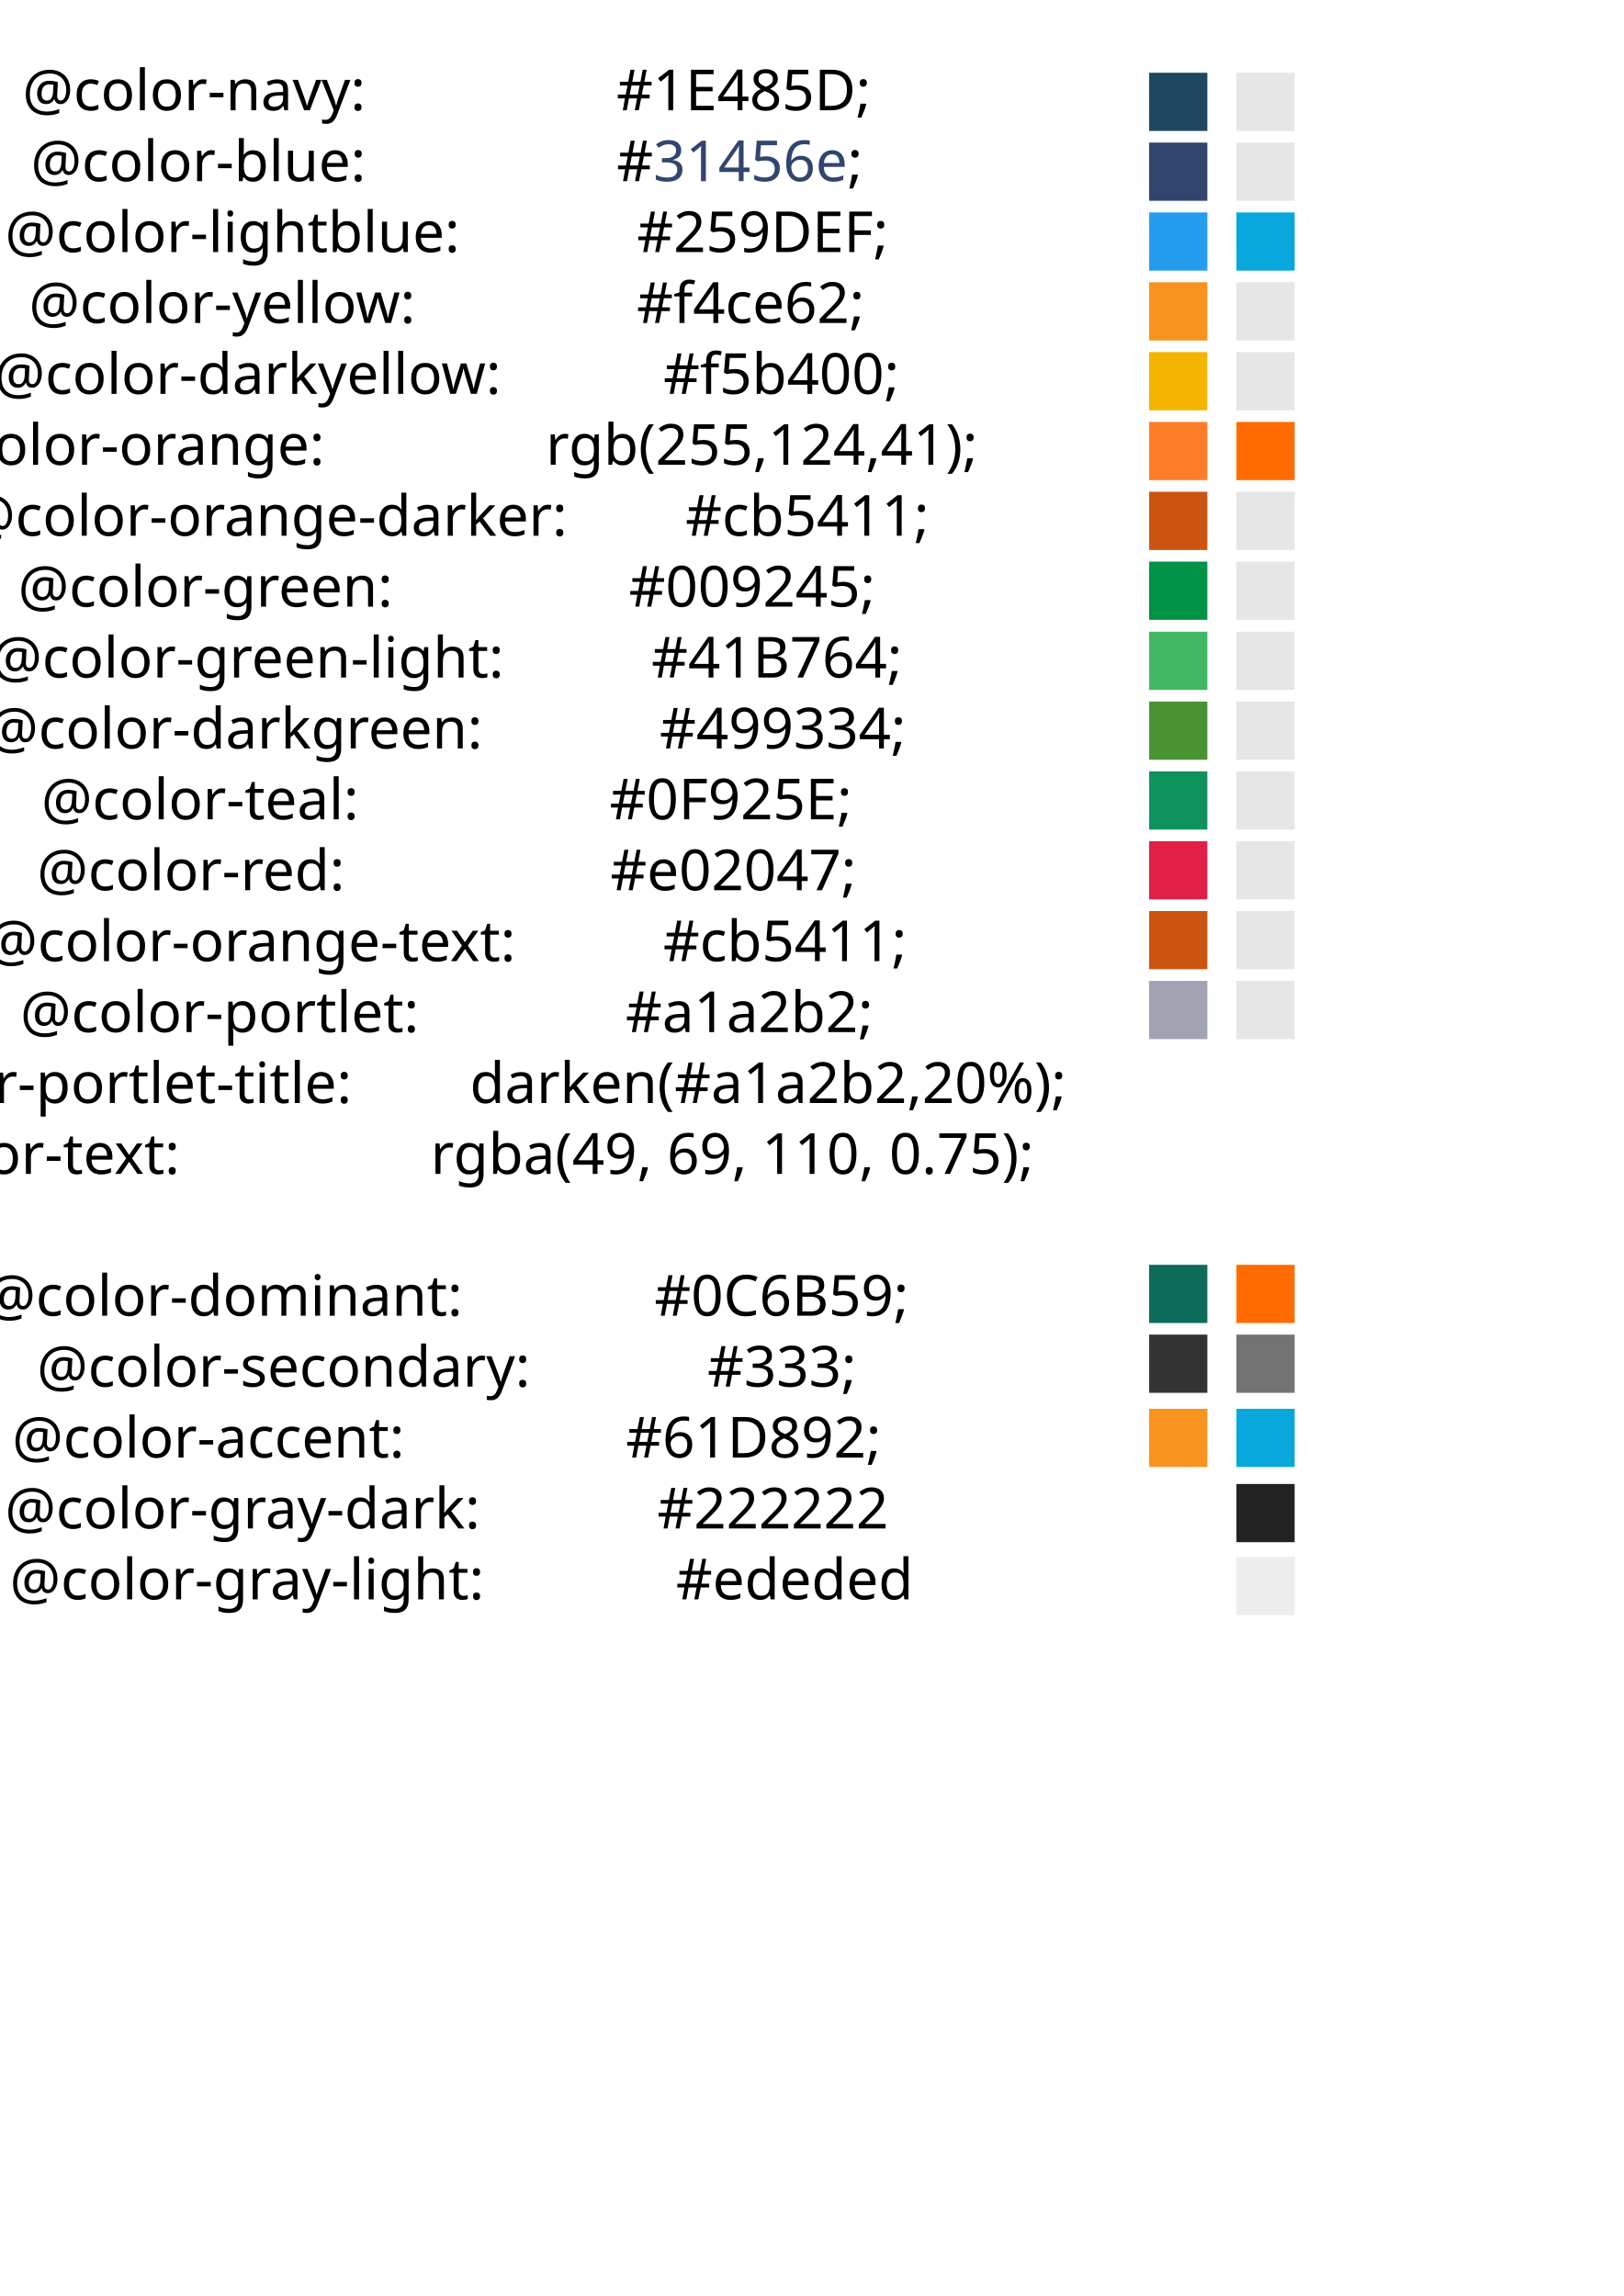
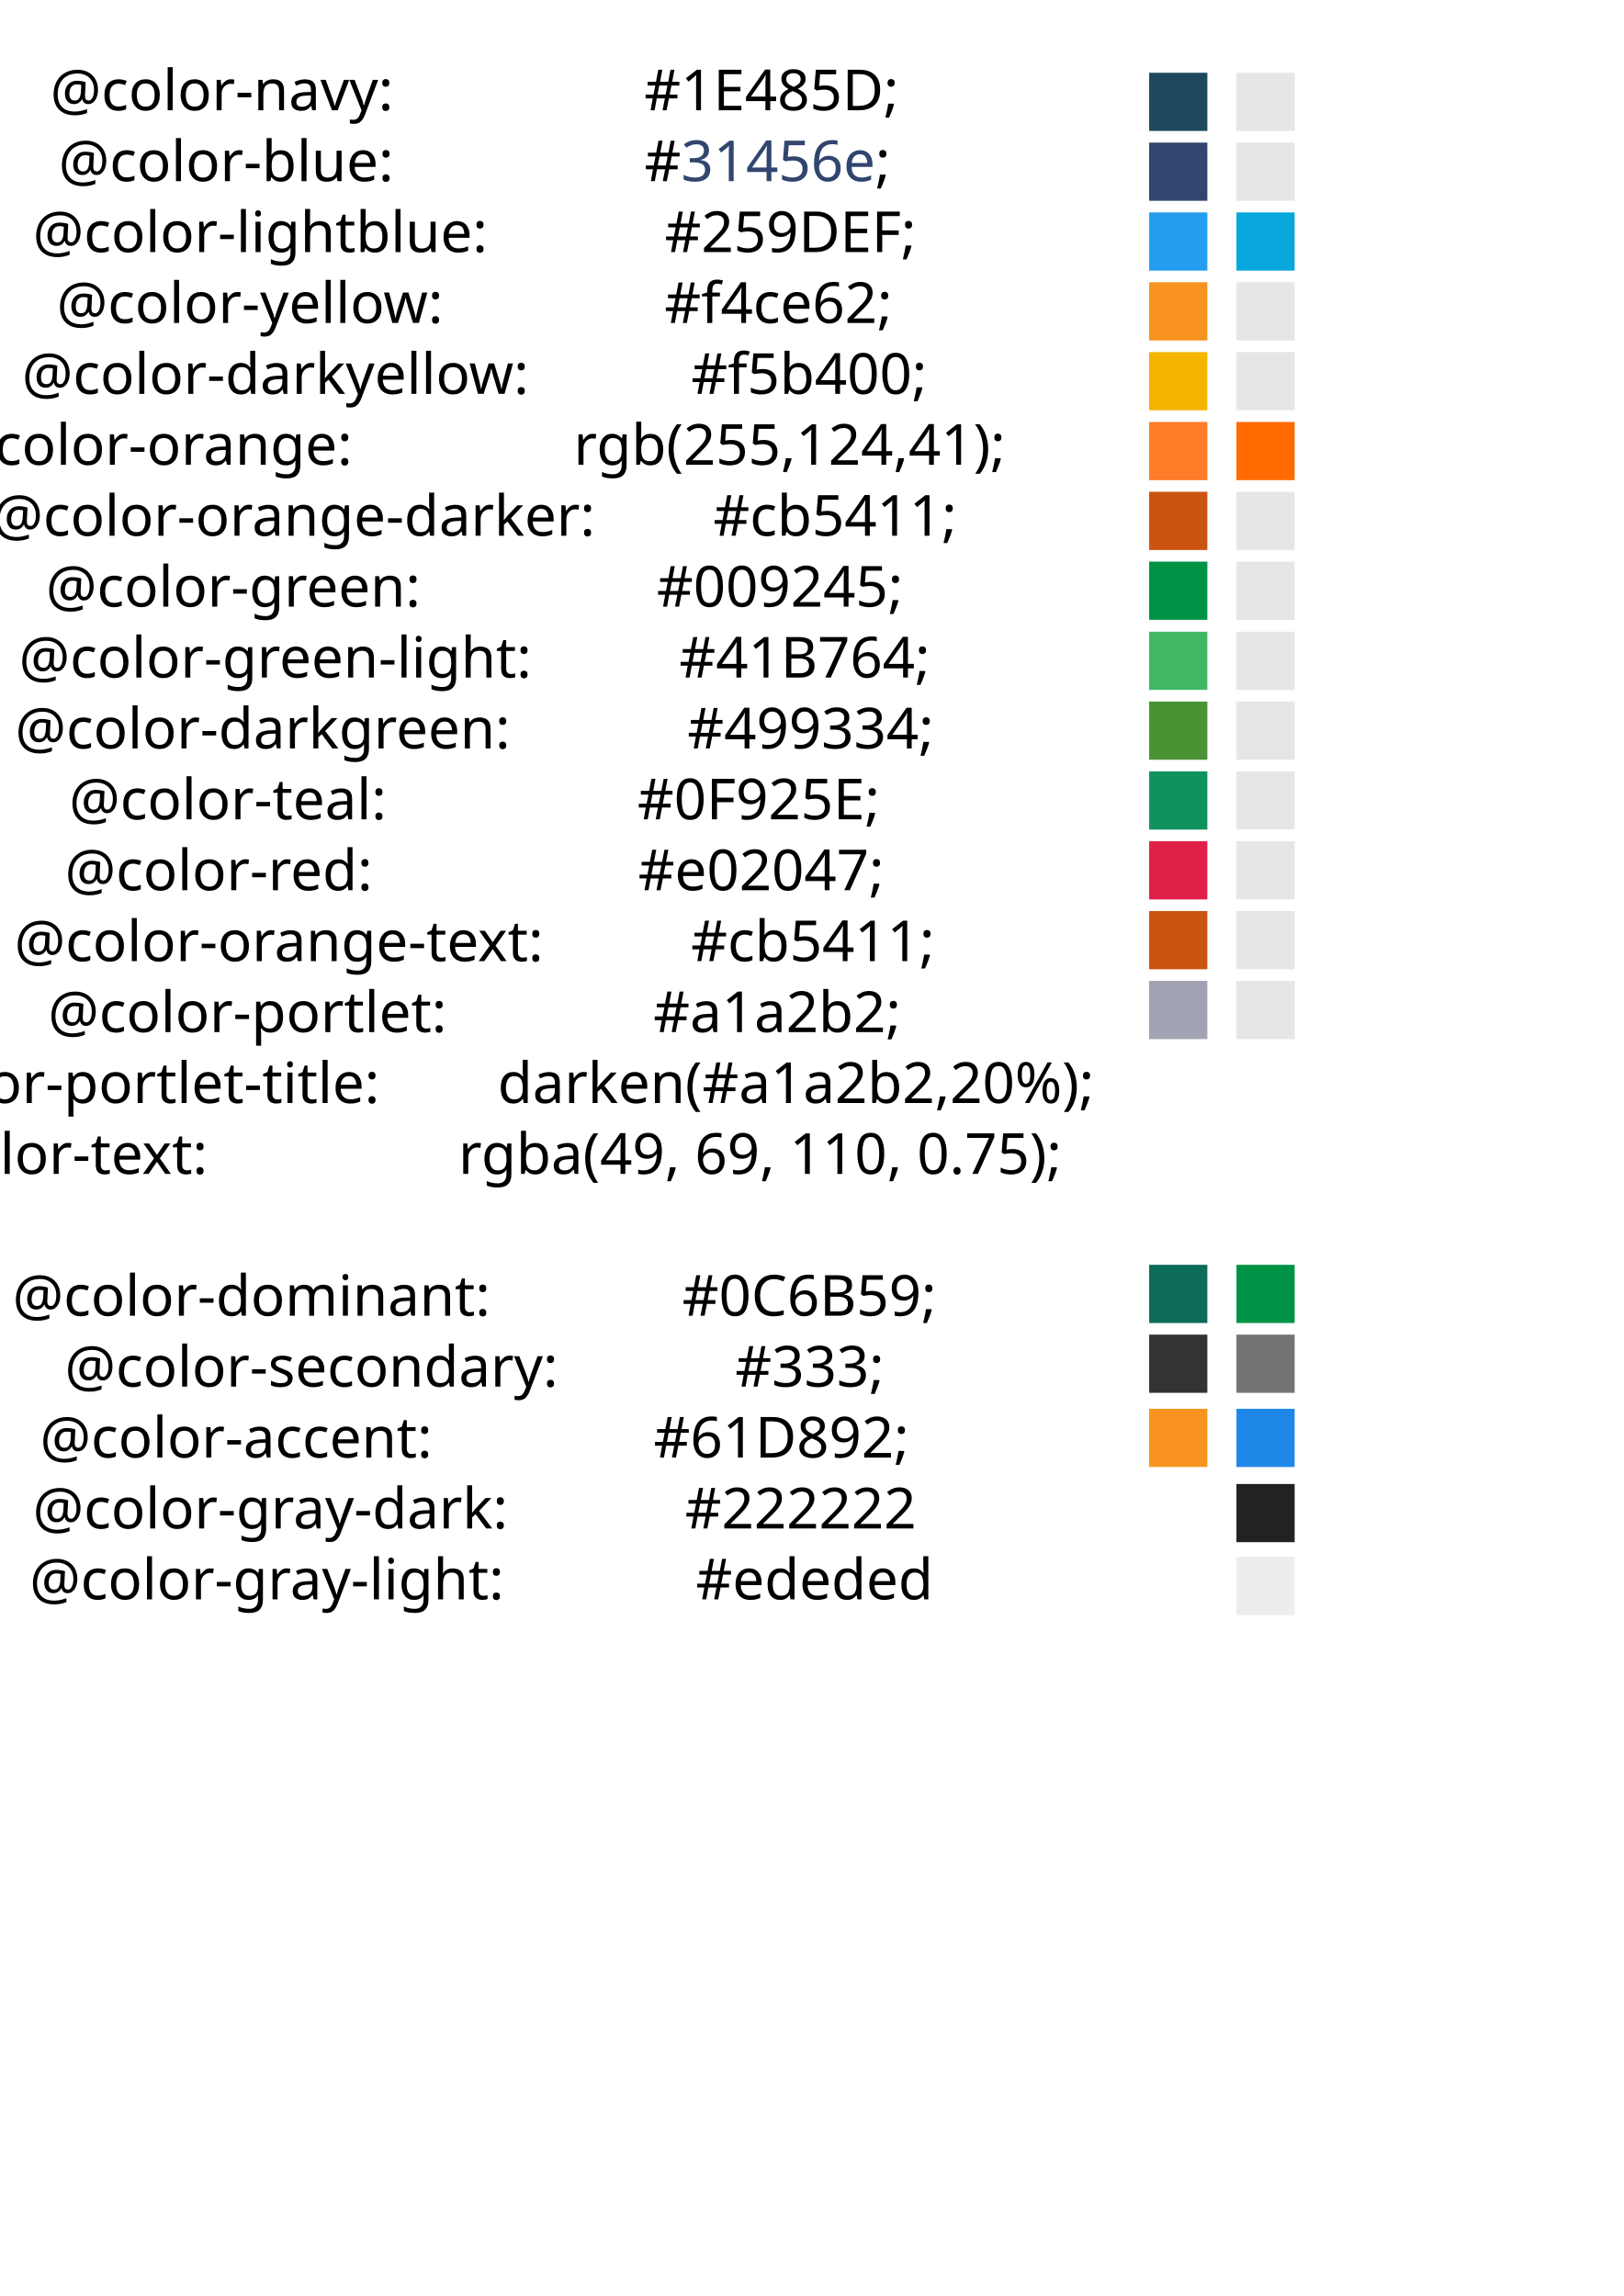
<svg xmlns="http://www.w3.org/2000/svg" width="210mm" height="297mm" viewBox="0 0 744.094 1052.362" id="svg2" version="1.1">
  <defs id="defs4" />
  <g id="layer1">
    <rect style="opacity:1;fill:#1e485d;fill-opacity:1;fill-rule:evenodd;stroke:none;stroke-width:4.352;stroke-linecap:round;stroke-linejoin:bevel;stroke-miterlimit:4;stroke-dasharray:none;stroke-dashoffset:0;stroke-opacity:1" id="rect4136" width="26.675" height="26.675" x="526.621" y="33.347" />
    <rect y="65.357" x="526.621" height="26.675" width="26.675" id="rect4138" style="opacity:1;fill:#31456e;fill-opacity:1;fill-rule:evenodd;stroke:none;stroke-width:4.352;stroke-linecap:round;stroke-linejoin:bevel;stroke-miterlimit:4;stroke-dasharray:none;stroke-dashoffset:0;stroke-opacity:1" />
    <rect style="opacity:1;fill:#259def;fill-opacity:1;fill-rule:evenodd;stroke:none;stroke-width:4.352;stroke-linecap:round;stroke-linejoin:bevel;stroke-miterlimit:4;stroke-dasharray:none;stroke-dashoffset:0;stroke-opacity:1" id="rect4140" width="26.675" height="26.675" x="526.621" y="97.367" />
    <rect y="129.377" x="526.621" height="26.675" width="26.675" id="rect4142" style="opacity:1;fill:#f7931e;fill-opacity:1;fill-rule:evenodd;stroke:none;stroke-width:4.352;stroke-linecap:round;stroke-linejoin:bevel;stroke-miterlimit:4;stroke-dasharray:none;stroke-dashoffset:0;stroke-opacity:1" />
    <rect style="opacity:1;fill:#f5b400;fill-opacity:1;fill-rule:evenodd;stroke:none;stroke-width:4.352;stroke-linecap:round;stroke-linejoin:bevel;stroke-miterlimit:4;stroke-dasharray:none;stroke-dashoffset:0;stroke-opacity:1" id="rect4144" width="26.675" height="26.675" x="526.621" y="161.387" />
    <rect y="193.397" x="526.621" height="26.675" width="26.675" id="rect4146" style="opacity:1;fill:#ff7c29;fill-opacity:1;fill-rule:evenodd;stroke:none;stroke-width:4.352;stroke-linecap:round;stroke-linejoin:bevel;stroke-miterlimit:4;stroke-dasharray:none;stroke-dashoffset:0;stroke-opacity:1" />
    <rect style="opacity:1;fill:#cb5411;fill-opacity:1;fill-rule:evenodd;stroke:none;stroke-width:4.352;stroke-linecap:round;stroke-linejoin:bevel;stroke-miterlimit:4;stroke-dasharray:none;stroke-dashoffset:0;stroke-opacity:1" id="rect4148" width="26.675" height="26.675" x="526.621" y="225.406" />
    <rect y="257.416" x="526.621" height="26.675" width="26.675" id="rect4150" style="opacity:1;fill:#009245;fill-opacity:1;fill-rule:evenodd;stroke:none;stroke-width:4.352;stroke-linecap:round;stroke-linejoin:bevel;stroke-miterlimit:4;stroke-dasharray:none;stroke-dashoffset:0;stroke-opacity:1" />
-     <text xml:space="preserve" style="font-style:normal;font-variant:normal;font-weight:normal;font-stretch:normal;font-size:26.001px;line-height:125%;font-family:Sawasdee;-inkscape-font-specification:Sawasdee;text-align:center;letter-spacing:0px;word-spacing:0px;text-anchor:middle;fill:#000000;fill-opacity:1;stroke:none;stroke-width:1px;stroke-linecap:butt;stroke-linejoin:miter;stroke-opacity:1" x="228.401" y="50.539" id="text4170">
-       <tspan id="tspan4172" x="228.401" y="50.539">@color-navy:                 #1E485D;</tspan>
-       <tspan x="228.401" y="83.04" id="tspan4174">@color-blue:                 #<tspan style="fill:#31456e;fill-opacity:1" id="tspan4232">31456e</tspan>;</tspan>
-       <tspan x="228.401" y="115.54" id="tspan4176">@color-lightblue:            #259DEF;</tspan>
-       <tspan x="228.401" y="148.041" id="tspan4178">@color-yellow:               #f4ce62;</tspan>
-       <tspan x="228.401" y="180.542" id="tspan4180">@color-darkyellow:           #f5b400;</tspan>
-       <tspan x="228.401" y="213.042" id="tspan4182">@color-orange:               rgb(255,124,41);</tspan>
-       <tspan x="228.401" y="245.543" id="tspan4184">@color-orange-darker:        #cb5411;</tspan>
-       <tspan x="228.401" y="278.044" id="tspan4186">@color-green:                #009245;</tspan>
-       <tspan x="228.401" y="310.545" id="tspan4188">@color-green-light:          #41B764;</tspan>
-       <tspan x="228.401" y="343.045" id="tspan4190">@color-darkgreen:            #499334;</tspan>
-       <tspan x="228.401" y="375.546" id="tspan4192">@color-teal:                 #0F925E;</tspan>
-       <tspan x="228.401" y="408.047" id="tspan4194">@color-red:                  #e02047;</tspan>
-       <tspan x="228.401" y="440.548" id="tspan4196">@color-orange-text:          #cb5411;</tspan>
-       <tspan x="228.401" y="473.048" id="tspan4198">@color-portlet:              #a1a2b2;</tspan>
-       <tspan x="233.048" y="505.549" id="tspan4200">@color-portlet-title:        darken(#a1a2b2,20%); </tspan>
-       <tspan x="228.401" y="538.05" id="tspan4202">@color-text:                 rgba(49, 69, 110, 0.75);</tspan>
-       <tspan x="228.401" y="570.55" id="tspan4204" />
-       <tspan x="228.401" y="603.051" id="tspan4206">@color-dominant:             #0C6B59;</tspan>
-       <tspan x="228.401" y="635.552" id="tspan4208">@color-secondary:            #333;</tspan>
-       <tspan x="228.401" y="668.053" id="tspan4210">@color-accent:               #61D892;</tspan>
-       <tspan x="228.401" y="700.553" id="tspan4303">@color-gray-dark:            #222222</tspan>
-       <tspan x="228.401" y="733.054" id="tspan4307">@color-gray-light:             #ededed</tspan>
+     <text xml:space="preserve" style="font-style:normal;font-variant:normal;font-weight:normal;font-stretch:normal;line-height:0%;font-family:Sawasdee;-inkscape-font-specification:Sawasdee;text-align:center;letter-spacing:0px;word-spacing:0px;text-anchor:middle;fill:#000000;fill-opacity:1;stroke:none;stroke-width:1px;stroke-linecap:butt;stroke-linejoin:miter;stroke-opacity:1" x="228.401" y="50.539" id="text4170">
+       <tspan id="tspan4172" x="228.401" y="50.539" style="font-size:26.001px;line-height:1.25">@color-navy:                 #1E485D;</tspan>
+       <tspan x="228.401" y="83.04" id="tspan4174" style="font-size:26.001px;line-height:1.25">@color-blue:                 #<tspan style="fill:#31456e;fill-opacity:1" id="tspan4232">31456e</tspan>;</tspan>
+       <tspan x="228.401" y="115.54" id="tspan4176" style="font-size:26.001px;line-height:1.25">@color-lightblue:            #259DEF;</tspan>
+       <tspan x="228.401" y="148.041" id="tspan4178" style="font-size:26.001px;line-height:1.25">@color-yellow:               #f4ce62;</tspan>
+       <tspan x="228.401" y="180.542" id="tspan4180" style="font-size:26.001px;line-height:1.25">@color-darkyellow:           #f5b400;</tspan>
+       <tspan x="228.401" y="213.042" id="tspan4182" style="font-size:26.001px;line-height:1.25">@color-orange:               rgb(255,124,41);</tspan>
+       <tspan x="228.401" y="245.543" id="tspan4184" style="font-size:26.001px;line-height:1.25">@color-orange-darker:        #cb5411;</tspan>
+       <tspan x="228.401" y="278.044" id="tspan4186" style="font-size:26.001px;line-height:1.25">@color-green:                #009245;</tspan>
+       <tspan x="228.401" y="310.545" id="tspan4188" style="font-size:26.001px;line-height:1.25">@color-green-light:          #41B764;</tspan>
+       <tspan x="228.401" y="343.045" id="tspan4190" style="font-size:26.001px;line-height:1.25">@color-darkgreen:            #499334;</tspan>
+       <tspan x="228.401" y="375.546" id="tspan4192" style="font-size:26.001px;line-height:1.25">@color-teal:                 #0F925E;</tspan>
+       <tspan x="228.401" y="408.047" id="tspan4194" style="font-size:26.001px;line-height:1.25">@color-red:                  #e02047;</tspan>
+       <tspan x="228.401" y="440.548" id="tspan4196" style="font-size:26.001px;line-height:1.25">@color-orange-text:          #cb5411;</tspan>
+       <tspan x="228.401" y="473.048" id="tspan4198" style="font-size:26.001px;line-height:1.25">@color-portlet:              #a1a2b2;</tspan>
+       <tspan x="233.048" y="505.549" id="tspan4200" style="font-size:26.001px;line-height:1.25">@color-portlet-title:        darken(#a1a2b2,20%); </tspan>
+       <tspan x="228.401" y="538.05" id="tspan4202" style="font-size:26.001px;line-height:1.25">@color-text:                 rgba(49, 69, 110, 0.75);</tspan>
+       <tspan x="233.048" y="570.55" id="tspan4204" style="font-size:26.001px;line-height:1.25"> </tspan>
+       <tspan x="228.401" y="603.051" id="tspan4206" style="font-size:26.001px;line-height:1.25">@color-dominant:             #0C6B59;</tspan>
+       <tspan x="228.401" y="635.552" id="tspan4208" style="font-size:26.001px;line-height:1.25">@color-secondary:            #333;</tspan>
+       <tspan x="228.401" y="668.053" id="tspan4210" style="font-size:26.001px;line-height:1.25">@color-accent:               #61D892;</tspan>
+       <tspan x="228.401" y="700.553" id="tspan4303" style="font-size:26.001px;line-height:1.25">@color-gray-dark:            #222222</tspan>
+       <tspan x="228.401" y="733.054" id="tspan4307" style="font-size:26.001px;line-height:1.25">@color-gray-light:             #ededed</tspan>
    </text>
    <rect y="289.541" x="526.621" height="26.675" width="26.675" id="rect4212" style="opacity:1;fill:#41b764;fill-opacity:1;fill-rule:evenodd;stroke:none;stroke-width:4.352;stroke-linecap:round;stroke-linejoin:bevel;stroke-miterlimit:4;stroke-dasharray:none;stroke-dashoffset:0;stroke-opacity:1" />
    <rect style="opacity:1;fill:#499334;fill-opacity:1;fill-rule:evenodd;stroke:none;stroke-width:4.352;stroke-linecap:round;stroke-linejoin:bevel;stroke-miterlimit:4;stroke-dasharray:none;stroke-dashoffset:0;stroke-opacity:1" id="rect4214" width="26.675" height="26.675" x="526.621" y="321.551" />
    <rect y="353.56" x="526.621" height="26.675" width="26.675" id="rect4216" style="opacity:1;fill:#0f925e;fill-opacity:1;fill-rule:evenodd;stroke:none;stroke-width:4.352;stroke-linecap:round;stroke-linejoin:bevel;stroke-miterlimit:4;stroke-dasharray:none;stroke-dashoffset:0;stroke-opacity:1" />
    <rect style="opacity:1;fill:#e02047;fill-opacity:1;fill-rule:evenodd;stroke:none;stroke-width:4.352;stroke-linecap:round;stroke-linejoin:bevel;stroke-miterlimit:4;stroke-dasharray:none;stroke-dashoffset:0;stroke-opacity:1" id="rect4218" width="26.675" height="26.675" x="526.621" y="385.57" />
    <rect y="417.58" x="526.621" height="26.675" width="26.675" id="rect4220" style="opacity:1;fill:#cb5411;fill-opacity:1;fill-rule:evenodd;stroke:none;stroke-width:4.352;stroke-linecap:round;stroke-linejoin:bevel;stroke-miterlimit:4;stroke-dasharray:none;stroke-dashoffset:0;stroke-opacity:1" />
    <rect style="opacity:1;fill:#a1a2b2;fill-opacity:1;fill-rule:evenodd;stroke:none;stroke-width:4.352;stroke-linecap:round;stroke-linejoin:bevel;stroke-miterlimit:4;stroke-dasharray:none;stroke-dashoffset:0;stroke-opacity:1" id="rect4222" width="26.675" height="26.675" x="526.621" y="449.59" />
    <rect y="579.717" x="526.621" height="26.675" width="26.675" id="rect4230" style="opacity:1;fill:#0c6b59;fill-opacity:1;fill-rule:evenodd;stroke:none;stroke-width:4.352;stroke-linecap:round;stroke-linejoin:bevel;stroke-miterlimit:4;stroke-dasharray:none;stroke-dashoffset:0;stroke-opacity:1" />
    <rect style="opacity:1;fill:#333333;fill-opacity:1;fill-rule:evenodd;stroke:none;stroke-width:4.352;stroke-linecap:round;stroke-linejoin:bevel;stroke-miterlimit:4;stroke-dasharray:none;stroke-dashoffset:0;stroke-opacity:1" id="rect4236" width="26.675" height="26.675" x="526.621" y="611.717" />
    <rect y="645.717" x="526.621" height="26.675" width="26.675" id="rect4238" style="opacity:1;fill:#f7931e;fill-opacity:1;fill-rule:evenodd;stroke:none;stroke-width:4.352;stroke-linecap:round;stroke-linejoin:bevel;stroke-miterlimit:4;stroke-dasharray:none;stroke-dashoffset:0;stroke-opacity:1" />
    <rect y="33.347" x="566.621" height="26.675" width="26.675" id="rect4240" style="opacity:1;fill:#e6e6e6;fill-opacity:1;fill-rule:evenodd;stroke:none;stroke-width:4.352;stroke-linecap:round;stroke-linejoin:bevel;stroke-miterlimit:4;stroke-dasharray:none;stroke-dashoffset:0;stroke-opacity:1" />
    <rect style="opacity:1;fill:#e6e6e6;fill-opacity:1;fill-rule:evenodd;stroke:none;stroke-width:4.352;stroke-linecap:round;stroke-linejoin:bevel;stroke-miterlimit:4;stroke-dasharray:none;stroke-dashoffset:0;stroke-opacity:1" id="rect4242" width="26.675" height="26.675" x="566.621" y="65.357" />
    <rect y="97.367" x="566.621" height="26.675" width="26.675" id="rect4244" style="opacity:1;fill:#08a8dc;fill-opacity:1;fill-rule:evenodd;stroke:none;stroke-width:4.352;stroke-linecap:round;stroke-linejoin:bevel;stroke-miterlimit:4;stroke-dasharray:none;stroke-dashoffset:0;stroke-opacity:1" />
    <rect style="opacity:1;fill:#e6e6e6;fill-opacity:1;fill-rule:evenodd;stroke:none;stroke-width:4.352;stroke-linecap:round;stroke-linejoin:bevel;stroke-miterlimit:4;stroke-dasharray:none;stroke-dashoffset:0;stroke-opacity:1" id="rect4246" width="26.675" height="26.675" x="566.621" y="129.377" />
    <rect y="161.387" x="566.621" height="26.675" width="26.675" id="rect4248" style="opacity:1;fill:#e6e6e6;fill-opacity:1;fill-rule:evenodd;stroke:none;stroke-width:4.352;stroke-linecap:round;stroke-linejoin:bevel;stroke-miterlimit:4;stroke-dasharray:none;stroke-dashoffset:0;stroke-opacity:1" />
    <rect style="opacity:1;fill:#ff6b01;fill-opacity:1;fill-rule:evenodd;stroke:none;stroke-width:4.352;stroke-linecap:round;stroke-linejoin:bevel;stroke-miterlimit:4;stroke-dasharray:none;stroke-dashoffset:0;stroke-opacity:1" id="rect4250" width="26.675" height="26.675" x="566.621" y="193.397" />
    <rect y="225.406" x="566.621" height="26.675" width="26.675" id="rect4252" style="opacity:1;fill:#e6e6e6;fill-opacity:1;fill-rule:evenodd;stroke:none;stroke-width:4.352;stroke-linecap:round;stroke-linejoin:bevel;stroke-miterlimit:4;stroke-dasharray:none;stroke-dashoffset:0;stroke-opacity:1" />
    <rect style="opacity:1;fill:#e6e6e6;fill-opacity:1;fill-rule:evenodd;stroke:none;stroke-width:4.352;stroke-linecap:round;stroke-linejoin:bevel;stroke-miterlimit:4;stroke-dasharray:none;stroke-dashoffset:0;stroke-opacity:1" id="rect4254" width="26.675" height="26.675" x="566.621" y="257.416" />
    <rect style="opacity:1;fill:#e6e6e6;fill-opacity:1;fill-rule:evenodd;stroke:none;stroke-width:4.352;stroke-linecap:round;stroke-linejoin:bevel;stroke-miterlimit:4;stroke-dasharray:none;stroke-dashoffset:0;stroke-opacity:1" id="rect4256" width="26.675" height="26.675" x="566.621" y="289.541" />
    <rect y="321.551" x="566.621" height="26.675" width="26.675" id="rect4258" style="opacity:1;fill:#e6e6e6;fill-opacity:1;fill-rule:evenodd;stroke:none;stroke-width:4.352;stroke-linecap:round;stroke-linejoin:bevel;stroke-miterlimit:4;stroke-dasharray:none;stroke-dashoffset:0;stroke-opacity:1" />
    <rect style="opacity:1;fill:#e6e6e6;fill-opacity:1;fill-rule:evenodd;stroke:none;stroke-width:4.352;stroke-linecap:round;stroke-linejoin:bevel;stroke-miterlimit:4;stroke-dasharray:none;stroke-dashoffset:0;stroke-opacity:1" id="rect4260" width="26.675" height="26.675" x="566.621" y="353.56" />
    <rect y="385.57" x="566.621" height="26.675" width="26.675" id="rect4262" style="opacity:1;fill:#e6e6e6;fill-opacity:1;fill-rule:evenodd;stroke:none;stroke-width:4.352;stroke-linecap:round;stroke-linejoin:bevel;stroke-miterlimit:4;stroke-dasharray:none;stroke-dashoffset:0;stroke-opacity:1" />
    <rect style="opacity:1;fill:#e6e6e6;fill-opacity:1;fill-rule:evenodd;stroke:none;stroke-width:4.352;stroke-linecap:round;stroke-linejoin:bevel;stroke-miterlimit:4;stroke-dasharray:none;stroke-dashoffset:0;stroke-opacity:1" id="rect4264" width="26.675" height="26.675" x="566.621" y="417.58" />
    <rect y="449.59" x="566.621" height="26.675" width="26.675" id="rect4266" style="opacity:1;fill:#e6e6e6;fill-opacity:1;fill-rule:evenodd;stroke:none;stroke-width:4.352;stroke-linecap:round;stroke-linejoin:bevel;stroke-miterlimit:4;stroke-dasharray:none;stroke-dashoffset:0;stroke-opacity:1" />
-     <rect style="opacity:1;fill:#ff6b01;fill-opacity:1;fill-rule:evenodd;stroke:none;stroke-width:4.352;stroke-linecap:round;stroke-linejoin:bevel;stroke-miterlimit:4;stroke-dasharray:none;stroke-dashoffset:0;stroke-opacity:1" id="rect4274" width="26.675" height="26.675" x="566.621" y="579.717" />
+     <rect style="opacity:1;fill:#009345;fill-opacity:1;fill-rule:evenodd;stroke:none;stroke-width:4.352;stroke-linecap:round;stroke-linejoin:bevel;stroke-miterlimit:4;stroke-dasharray:none;stroke-dashoffset:0;stroke-opacity:1" id="rect4274" width="26.675" height="26.675" x="566.621" y="579.717" />
    <rect y="611.717" x="566.621" height="26.675" width="26.675" id="rect4276" style="opacity:1;fill:#737373;fill-opacity:1;fill-rule:evenodd;stroke:none;stroke-width:4.352;stroke-linecap:round;stroke-linejoin:bevel;stroke-miterlimit:4;stroke-dasharray:none;stroke-dashoffset:0;stroke-opacity:1" />
-     <rect style="opacity:1;fill:#08a8dc;fill-opacity:1;fill-rule:evenodd;stroke:none;stroke-width:4.352;stroke-linecap:round;stroke-linejoin:bevel;stroke-miterlimit:4;stroke-dasharray:none;stroke-dashoffset:0;stroke-opacity:1" id="rect4278" width="26.675" height="26.675" x="566.621" y="645.717" />
+     <rect style="opacity:1;fill:#1f87e8;fill-opacity:1;fill-rule:evenodd;stroke:none;stroke-width:4.352;stroke-linecap:round;stroke-linejoin:bevel;stroke-miterlimit:4;stroke-dasharray:none;stroke-dashoffset:0;stroke-opacity:1" id="rect4278" width="26.675" height="26.675" x="566.621" y="645.717" />
    <rect y="680.178" x="566.621" height="26.675" width="26.675" id="rect4299" style="opacity:1;fill:#222222;fill-opacity:1;fill-rule:evenodd;stroke:none;stroke-width:4.352;stroke-linecap:round;stroke-linejoin:bevel;stroke-miterlimit:4;stroke-dasharray:none;stroke-dashoffset:0;stroke-opacity:1" />
    <rect style="opacity:1;fill:#ededed;fill-opacity:1;fill-rule:evenodd;stroke:none;stroke-width:4.352;stroke-linecap:round;stroke-linejoin:bevel;stroke-miterlimit:4;stroke-dasharray:none;stroke-dashoffset:0;stroke-opacity:1" id="rect4301" width="26.675" height="26.675" x="566.621" y="713.59" />
  </g>
</svg>
